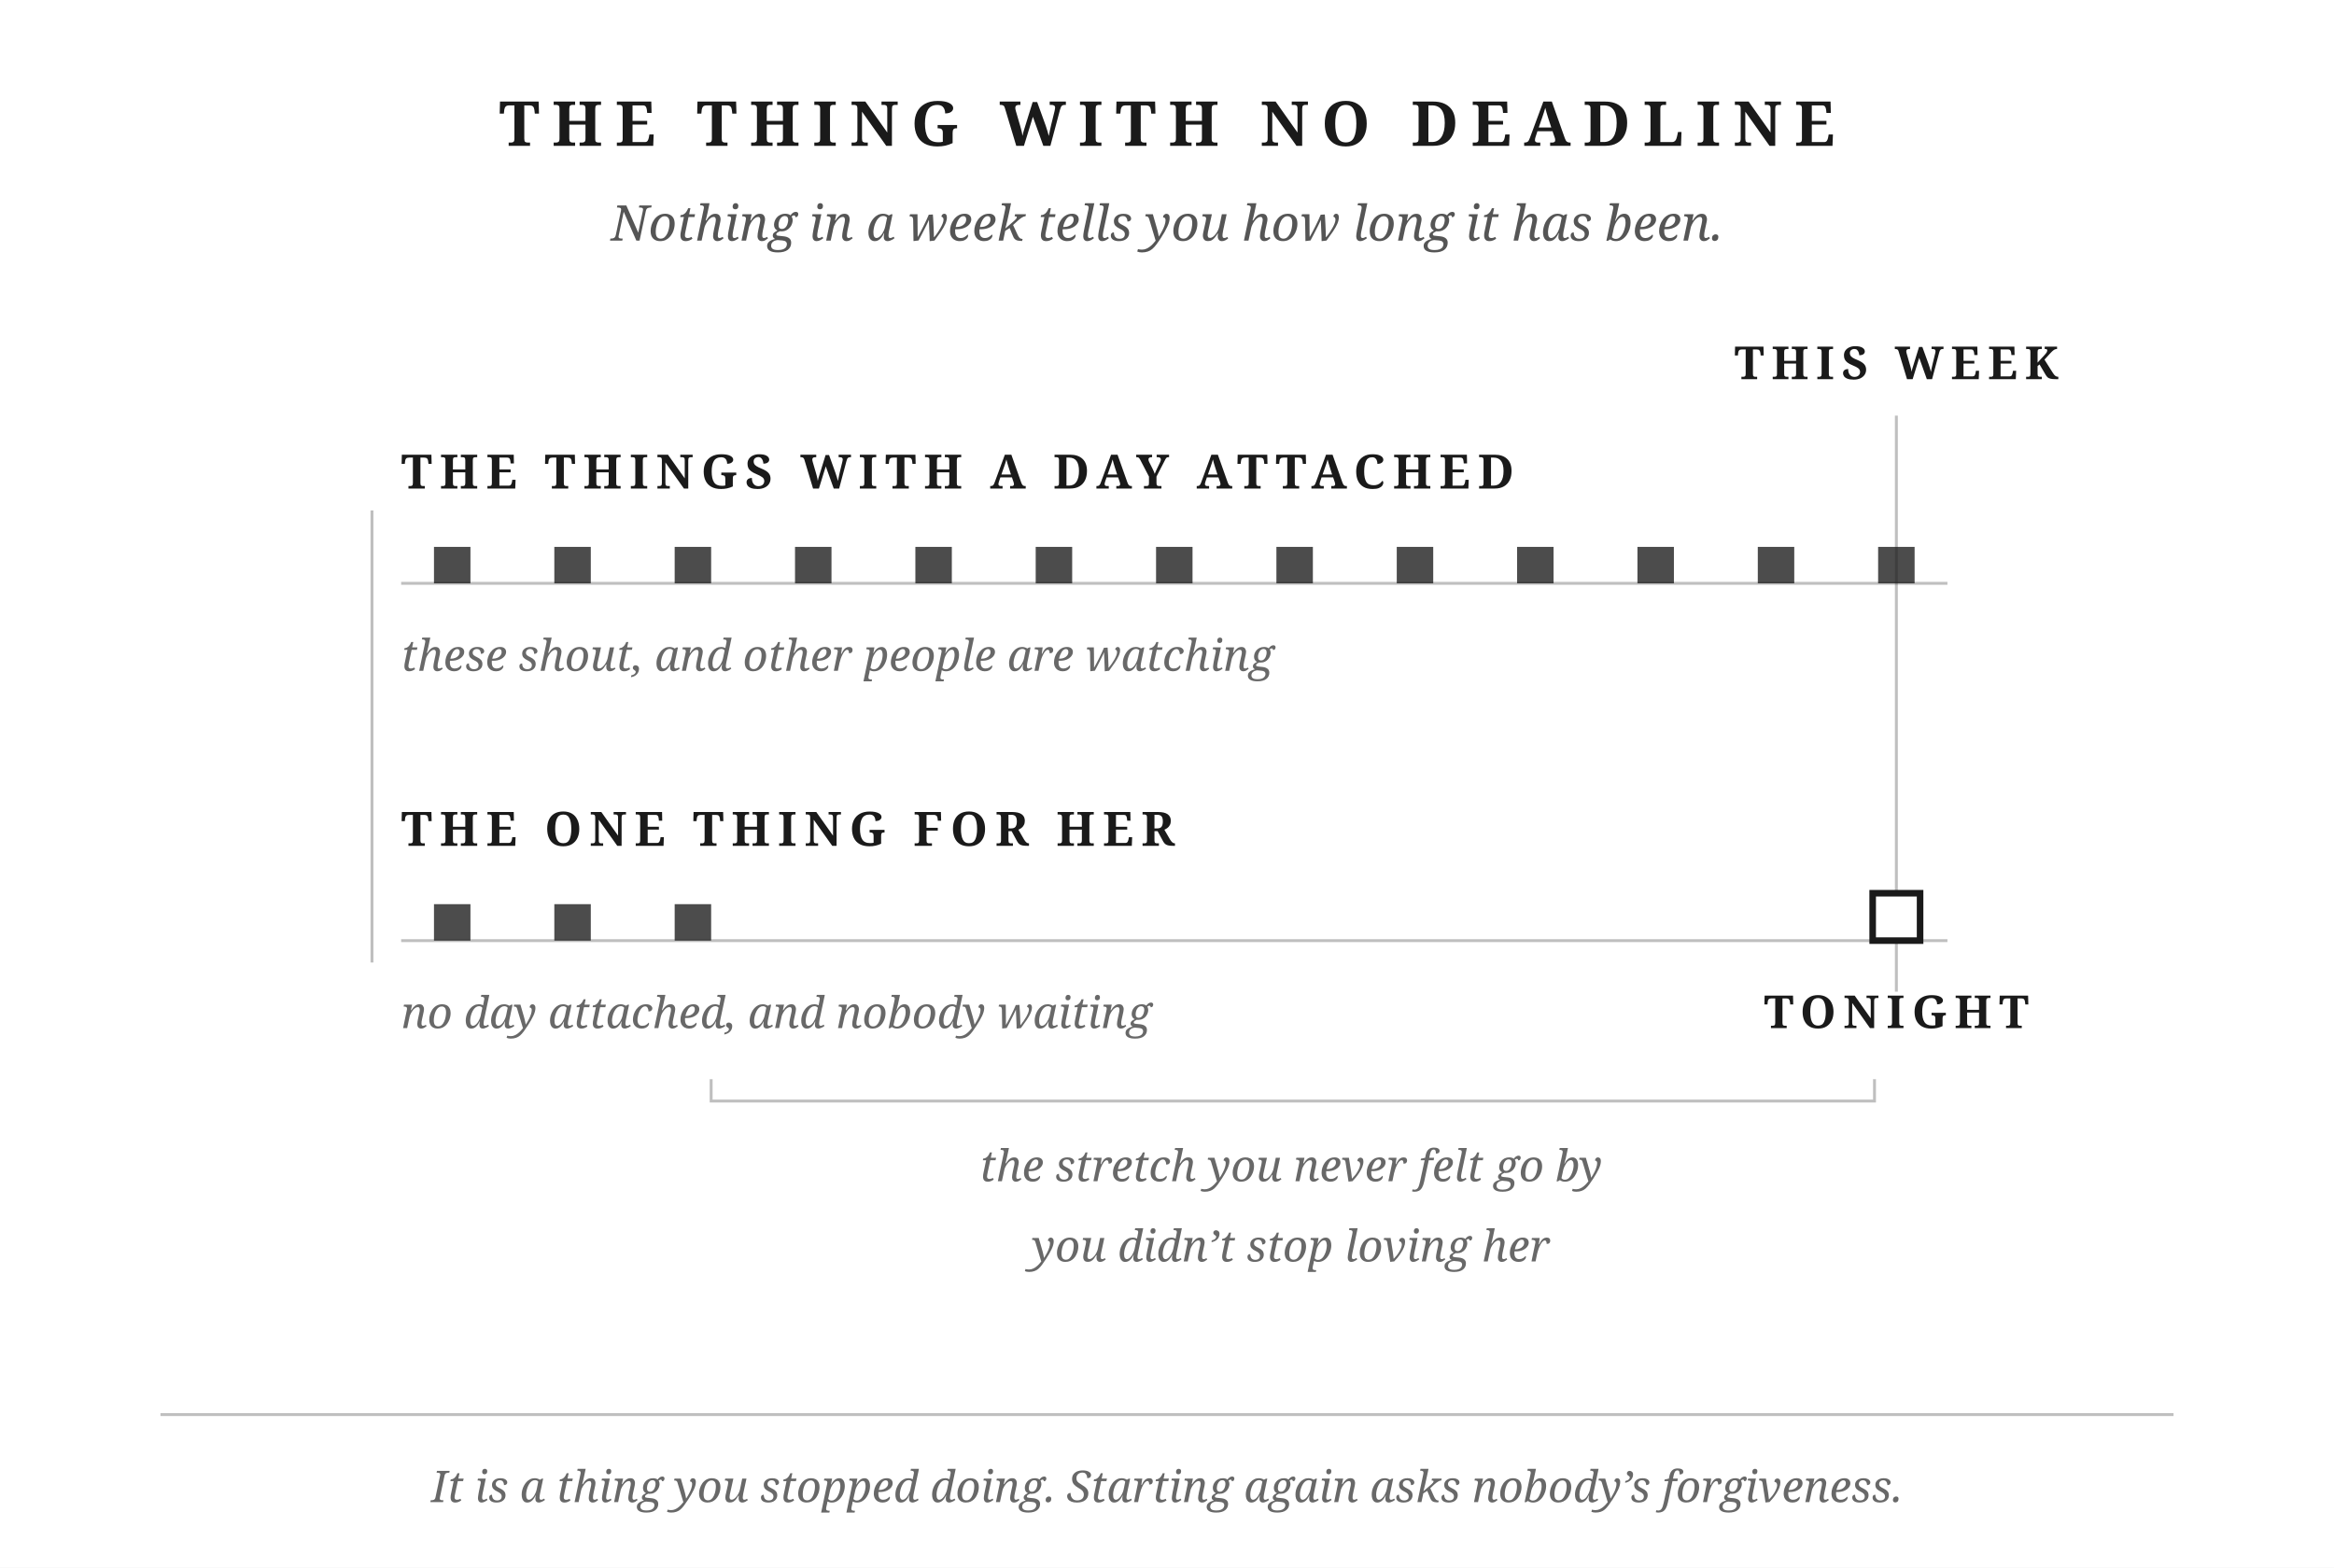
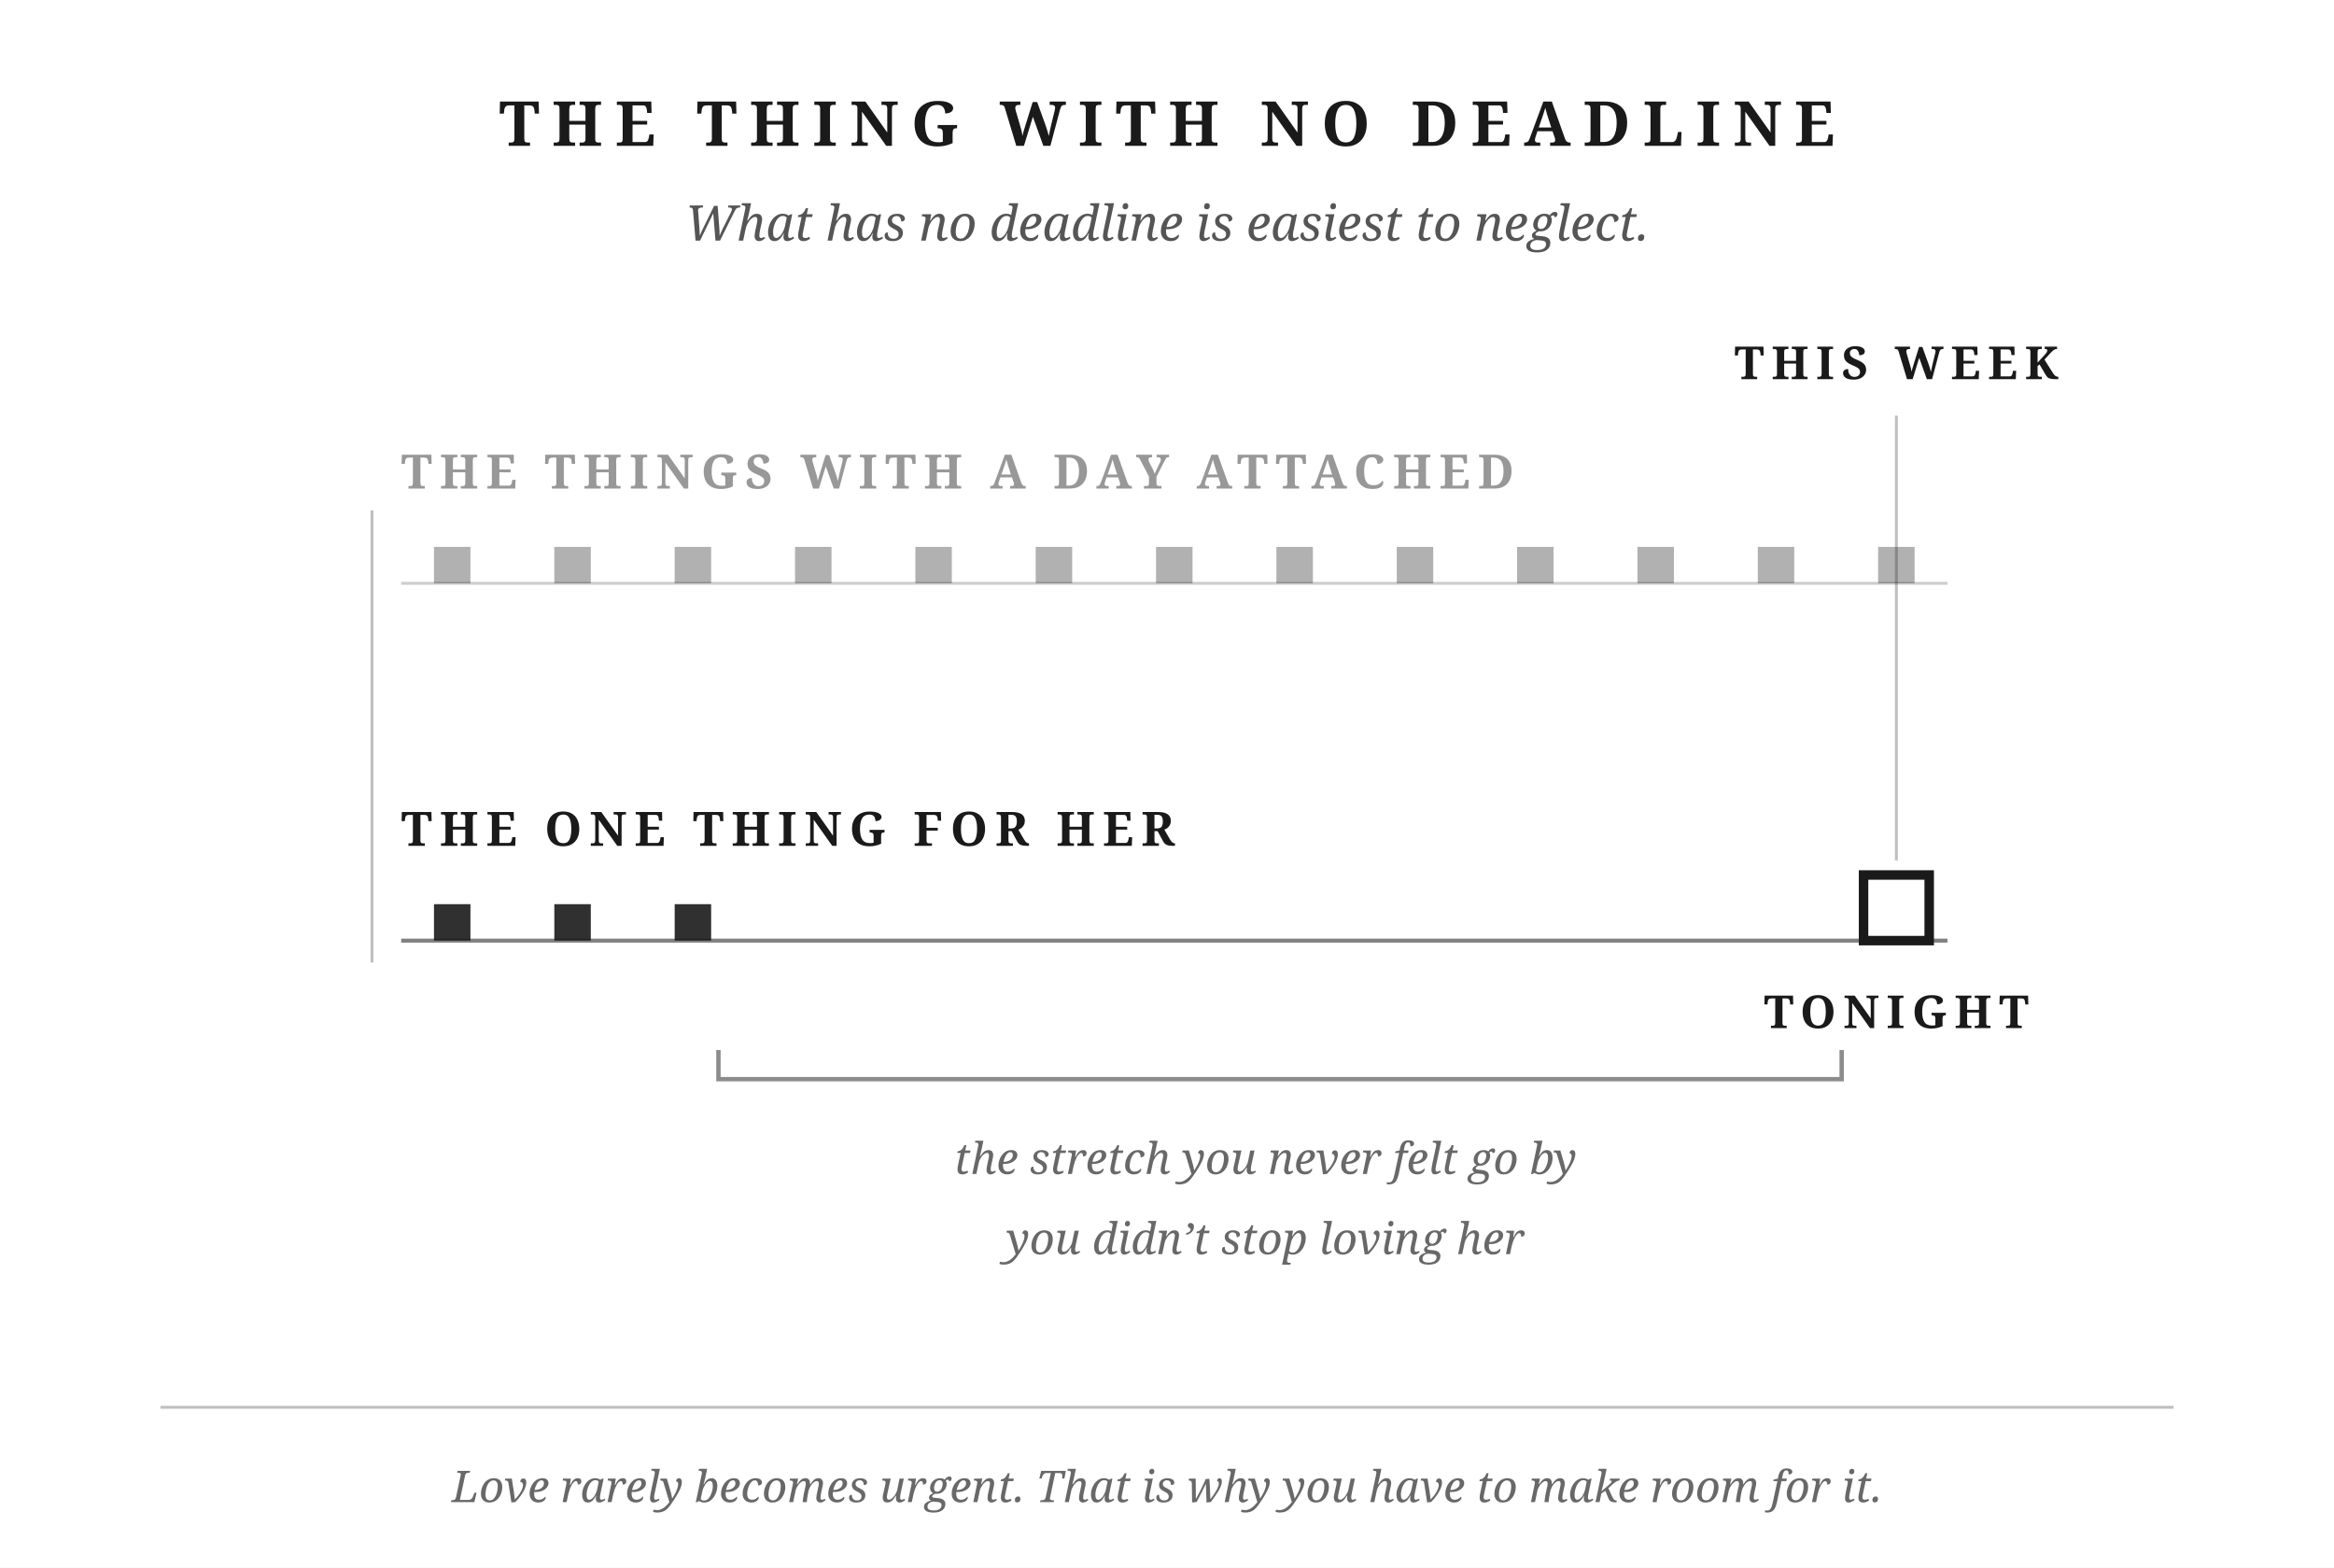
<svg xmlns="http://www.w3.org/2000/svg" viewBox="0 0 640 430" style="color:#1a1a1a" role="img" aria-label="The Thing With No Deadline">
  <style>
    .ttl{font:600 17px Georgia,serif;letter-spacing:.20em;text-anchor:middle}
    .sub{font:italic 13.5px Georgia,serif;text-anchor:middle;opacity:.74}
    .lbl{font:600 13px Georgia,serif;letter-spacing:.16em;text-anchor:start}
+     .lbld{font:600 13px Georgia,serif;letter-spacing:.16em;text-anchor:start;opacity:.45}
    .lblc{font:600 12.5px Georgia,serif;letter-spacing:.16em;text-anchor:middle}
    .cap{font:italic 12px Georgia,serif;opacity:.66;text-anchor:middle}
-     .capl{font:italic 12px Georgia,serif;opacity:.66;text-anchor:start}
    .rule{stroke:currentColor;stroke-width:.8;opacity:.28}
+     .span{stroke:currentColor;stroke-width:1.2;fill:none;opacity:.5}
  </style>
  <rect x="0" y="0" width="640" height="430" fill="#ffffff" />
  <g fill="currentColor">
    <text class="ttl" x="320" y="40">THE THING WITH NO DEADLINE</text>
-     <text class="sub" x="320" y="66">Nothing in a week tells you how long it has been.</text>
+     <text class="sub" x="320" y="66">What has no deadline is easiest to neglect.</text>
  </g>
  <g class="rule" fill="none">
    <path d="M102 140v124" />
  </g>
  <g class="rule" fill="none">
-     <path d="M520 114v158" />
+     <path d="M520 114v122" />
  </g>
-   <g class="rule" fill="none">
+   <g fill="none" stroke="currentColor" stroke-width=".8" opacity=".22">
    <path d="M110 160h424" />
  </g>
-   <g fill="currentColor" opacity=".78">
+   <g fill="currentColor" opacity=".34">
    <rect x="119" y="150" width="10" height="10" />
    <rect x="152" y="150" width="10" height="10" />
    <rect x="185" y="150" width="10" height="10" />
    <rect x="218" y="150" width="10" height="10" />
    <rect x="251" y="150" width="10" height="10" />
    <rect x="284" y="150" width="10" height="10" />
    <rect x="317" y="150" width="10" height="10" />
    <rect x="350" y="150" width="10" height="10" />
    <rect x="383" y="150" width="10" height="10" />
    <rect x="416" y="150" width="10" height="10" />
    <rect x="449" y="150" width="10" height="10" />
    <rect x="482" y="150" width="10" height="10" />
    <rect x="515" y="150" width="10" height="10" />
  </g>
-   <g class="rule" fill="none">
+   <g fill="none" stroke="currentColor" stroke-width="1.1" opacity=".55">
    <path d="M110 258h424" />
  </g>
+   <g fill="currentColor" opacity=".9">
+     <rect x="119" y="248" width="10" height="10" />
+     <rect x="152" y="248" width="10" height="10" />
+     <rect x="185" y="248" width="10" height="10" />
+   </g>
+   <g fill="#ffffff" stroke="currentColor" stroke-width="2.6">
+     <rect x="511" y="240" width="18" height="18" />
+   </g>
+   <g class="span">
+     <path d="M197 288v8h308v-8" />
+   </g>
  <g fill="currentColor">
-     <g opacity=".78">
-       <rect x="119" y="248" width="10" height="10" />
-       <rect x="152" y="248" width="10" height="10" />
-       <rect x="185" y="248" width="10" height="10" />
-     </g>
-     <rect x="513.5" y="245" width="13" height="13" fill="#ffffff" stroke="currentColor" stroke-width="1.8" />
+     <text class="lbld" x="110" y="134">THE THINGS WITH A DAY ATTACHED</text>
+     <text class="lbl" x="110" y="232">THE ONE THING FOR HER</text>
+     <text class="lblc" x="520" y="104">THIS WEEK</text>
+     <text class="lblc" x="520" y="282">TONIGHT</text>
+     <text class="cap" x="347" y="322">the stretch you never felt go by</text>
+     <text class="cap" x="347" y="344">you didn’t stop loving her</text>
  </g>
  <g class="rule" fill="none">
-     <path d="M195 296v6h319v-6" />
+     <path d="M44 386h552" />
  </g>
  <g fill="currentColor">
-     <text class="lbl" x="110" y="134">THE THINGS WITH A DAY ATTACHED</text>
-     <text class="capl" x="110" y="184">these shout, and other people are watching</text>
-     <text class="lbl" x="110" y="232">THE ONE THING FOR HER</text>
-     <text class="capl" x="110" y="282">no day attached, and nobody waiting</text>
-     <text class="lblc" x="520" y="104">THIS WEEK</text>
-     <text class="lblc" x="520" y="282">TONIGHT</text>
-     <text class="cap" x="354" y="324">the stretch you never felt go by</text>
-     <text class="cap" x="354" y="346">you didn’t stop loving her</text>
-   </g>
-   <g class="rule" fill="none">
-     <path d="M44 388h552" />
-   </g>
-   <g fill="currentColor">
-     <text class="cap" x="320" y="412">It is a thing you stopped doing. Starting again asks nobody’s forgiveness.</text>
+     <text class="cap" x="320" y="412">Love rarely becomes urgent. That is why you have to make room for it.</text>
  </g>
</svg>
